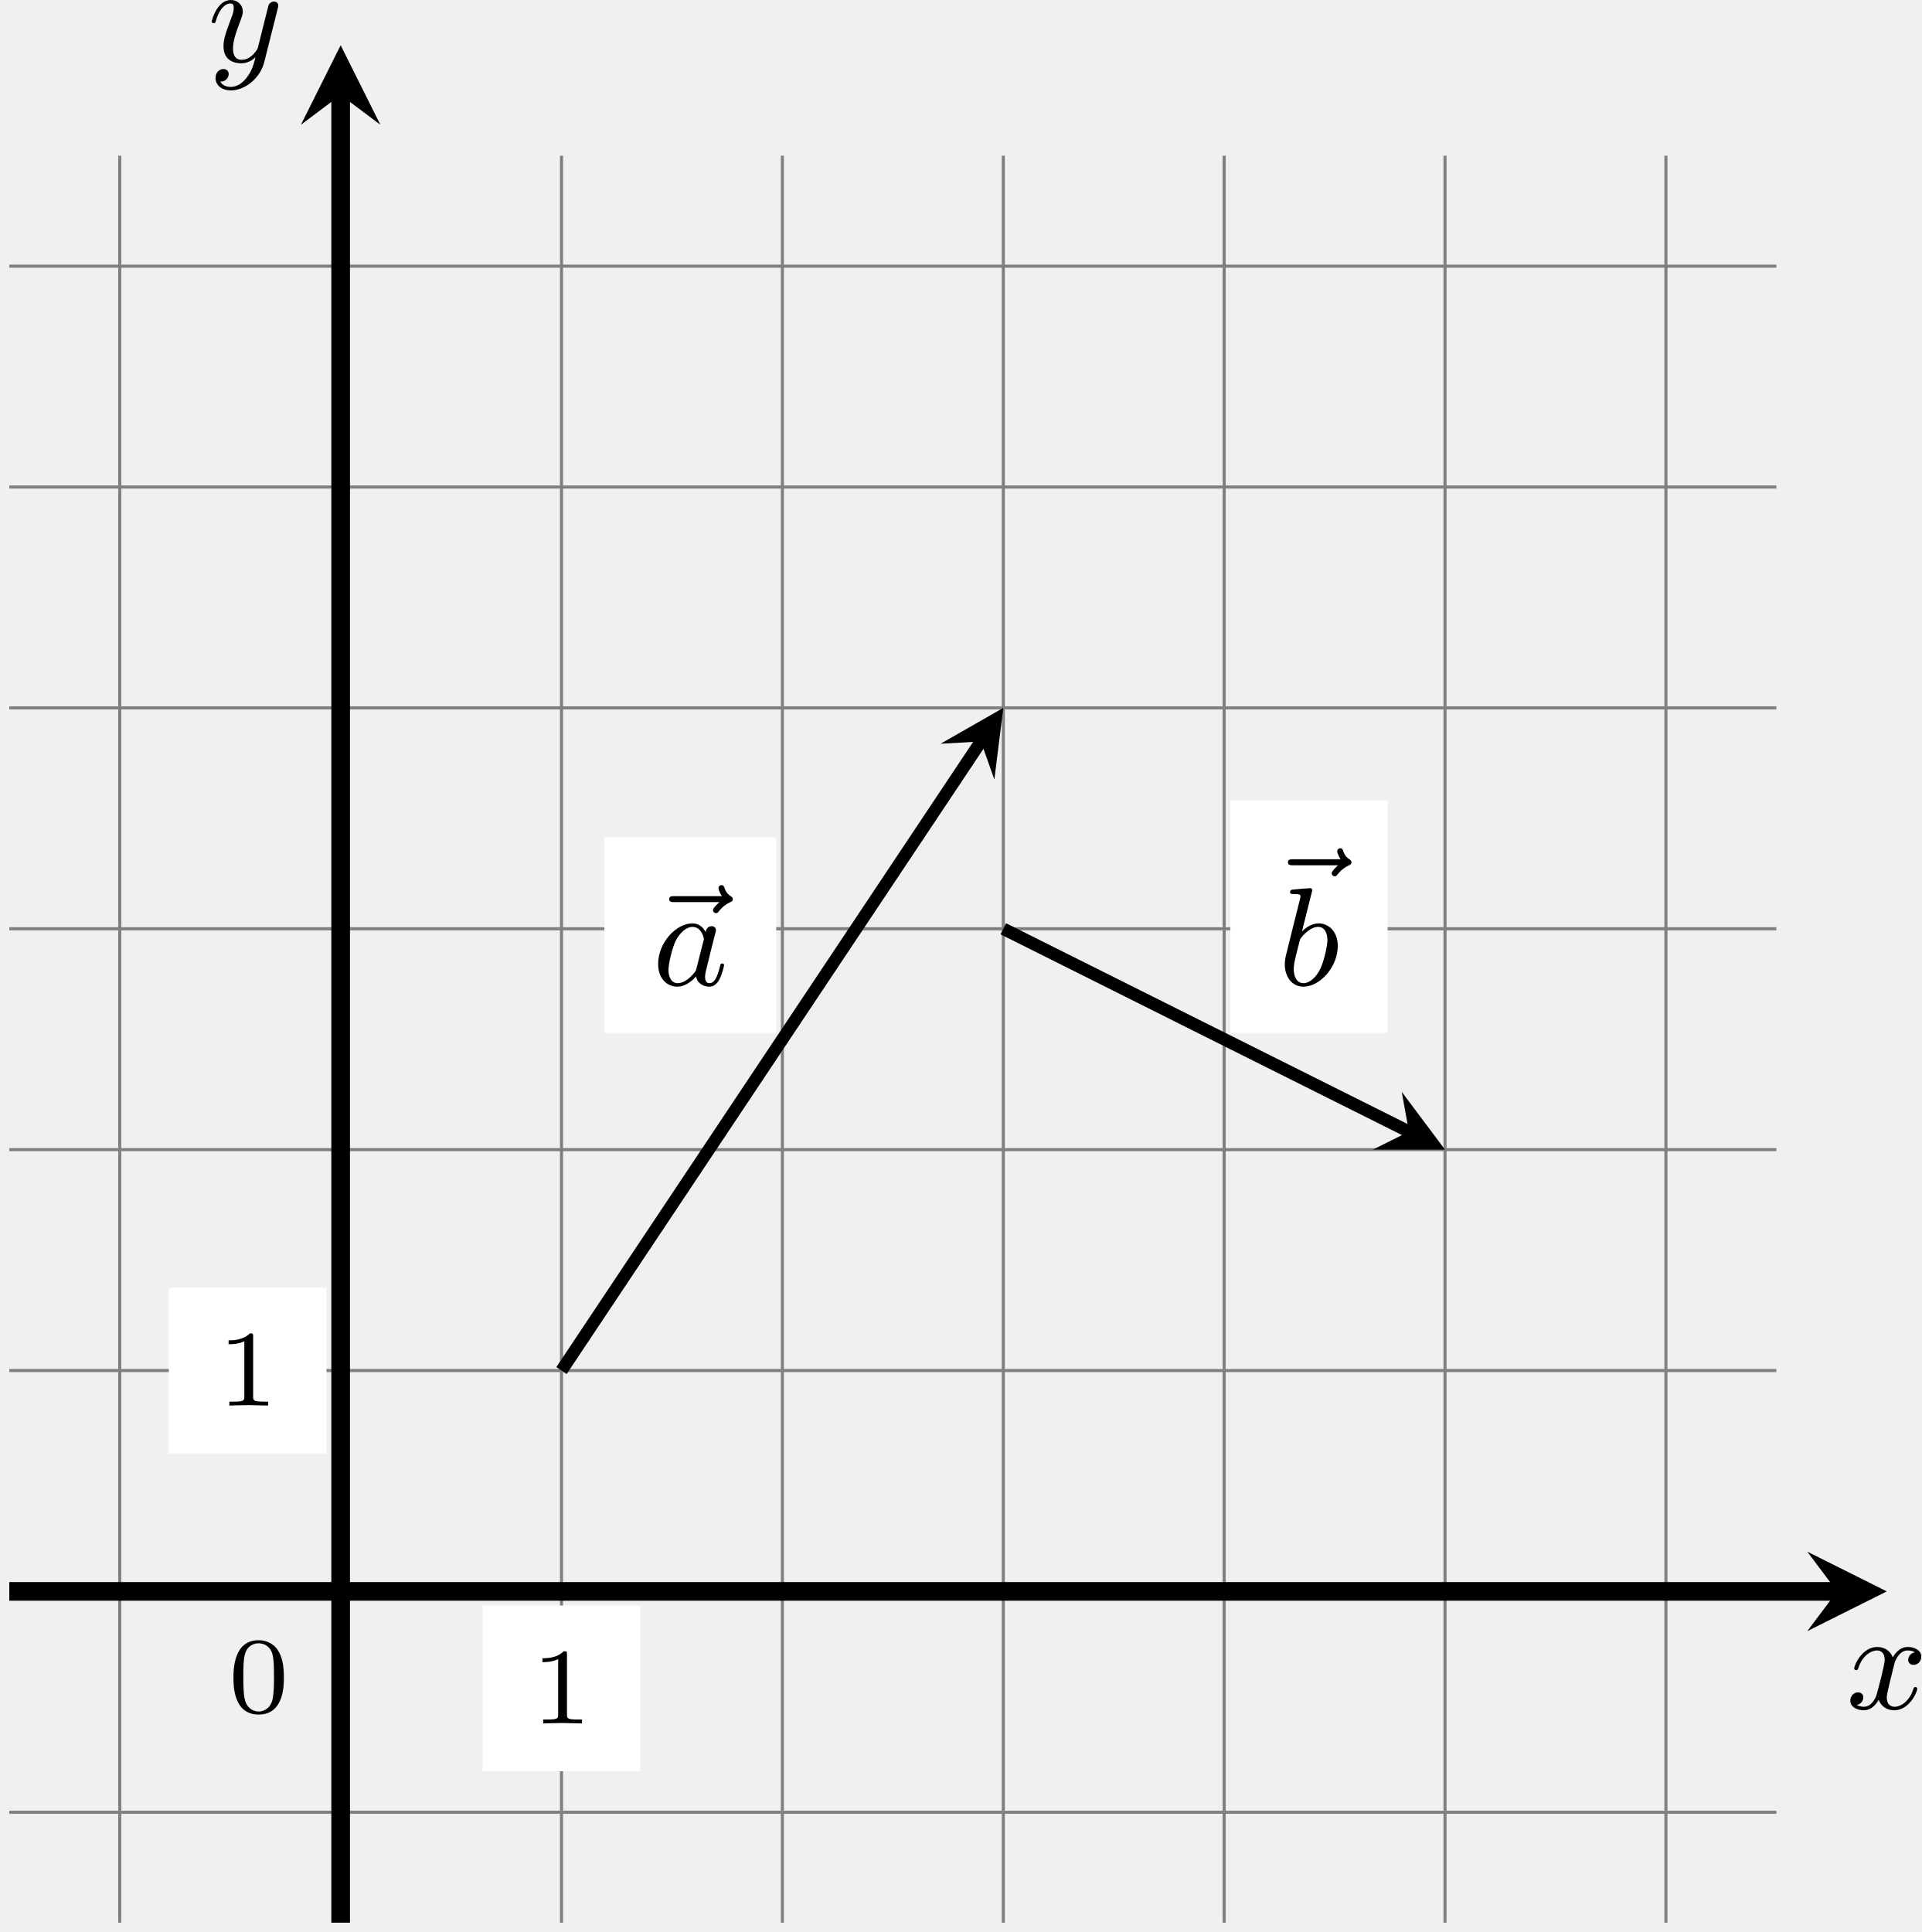
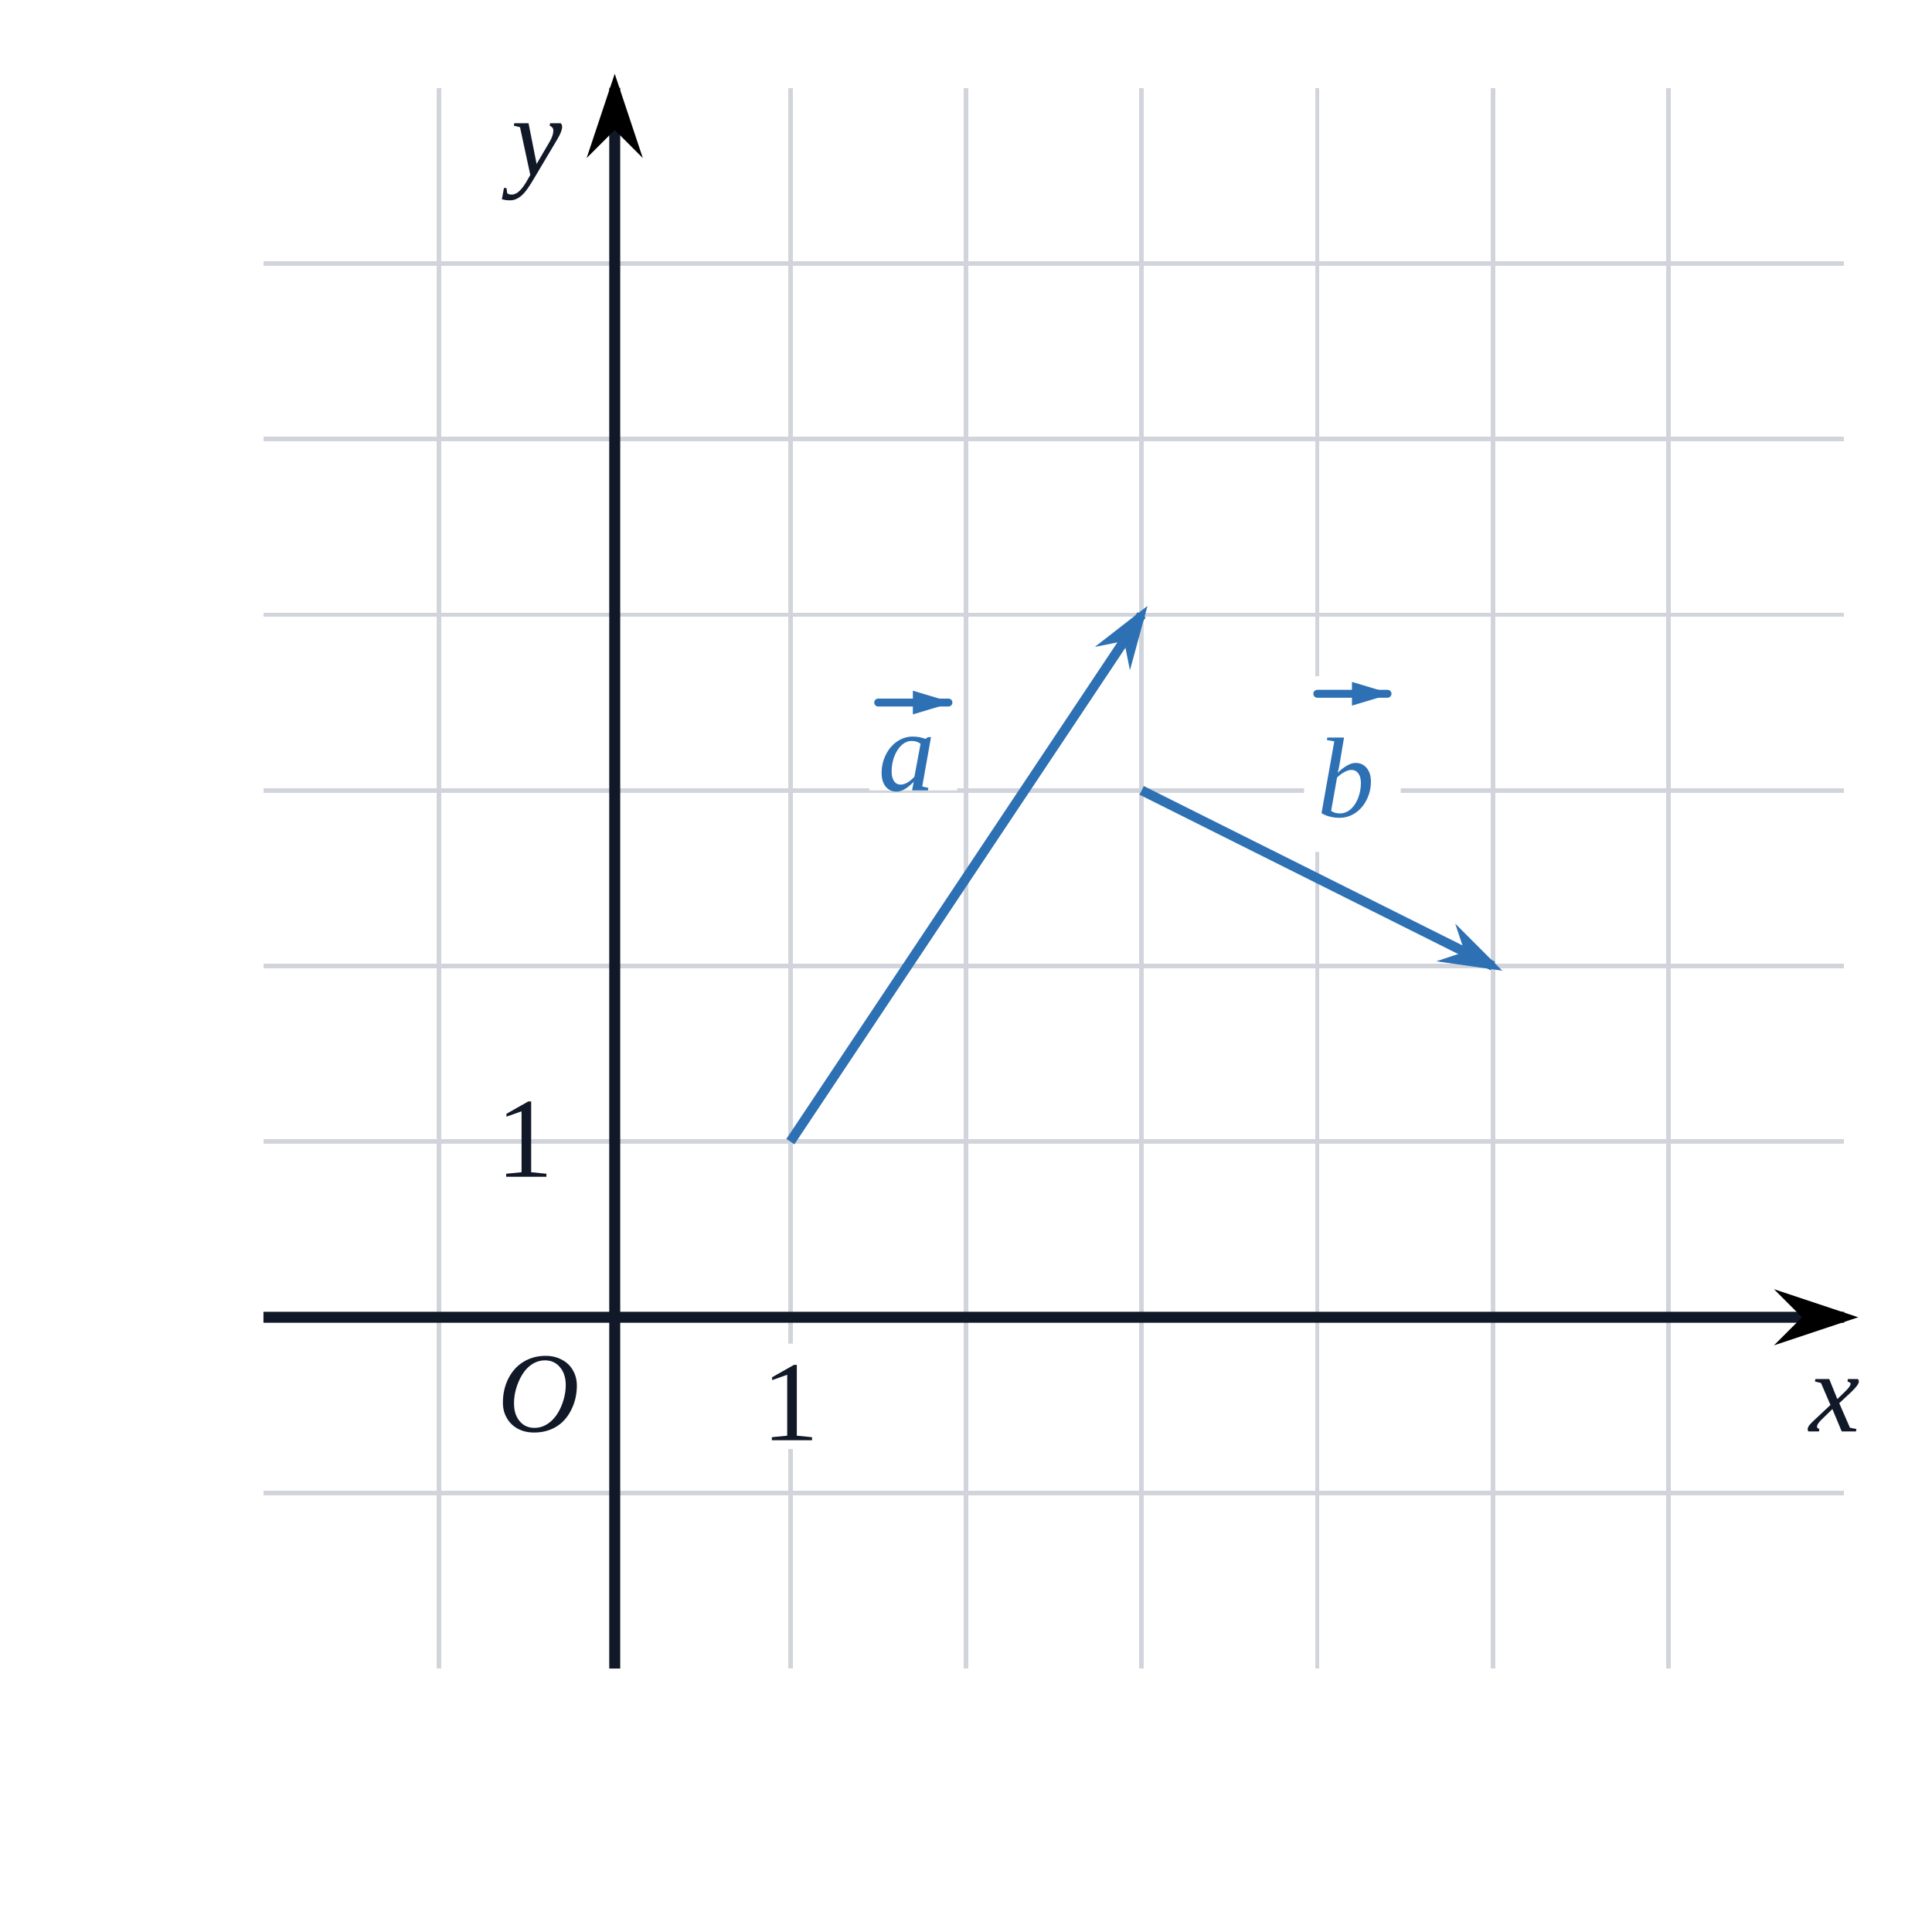
- <svg xmlns="http://www.w3.org/2000/svg" xmlns:xlink="http://www.w3.org/1999/xlink" version="1.1" width="246.568pt" height="247.948pt" viewBox="-0 296.146 246.568 247.948">
+ <svg xmlns="http://www.w3.org/2000/svg" width="220" height="220" viewBox="0 0 220 220">
+   <rect x="0" y="0" width="220" height="220" fill="white" />
  <defs>
-     <clipPath id="clip1">
-       <path d="M.598 271.449V158.062H113.984V271.449ZM113.984 158.062" />
-     </clipPath>
-     <path id="g1-97" d="M3.425-3.407C3.255-3.73 2.977-3.963 2.573-3.963C1.533-3.963 .377-2.726 .377-1.354C.377-.368 1.004 .099 1.605 .099C2.188 .099 2.663-.386 2.806-.556C2.905-.063 3.353 .099 3.64 .099C3.9 .099 4.125-.018 4.322-.395C4.483-.69 4.609-1.246 4.609-1.282C4.609-1.327 4.582-1.39 4.492-1.39C4.385-1.39 4.376-1.345 4.34-1.175C4.142-.395 3.945-.126 3.667-.126C3.443-.126 3.389-.341 3.389-.538C3.389-.708 3.434-.888 3.515-1.201L3.739-2.125C3.802-2.349 3.963-3.022 3.999-3.156C4.035-3.282 4.089-3.497 4.089-3.524C4.089-3.667 3.972-3.784 3.811-3.784C3.694-3.784 3.47-3.712 3.425-3.407ZM2.842-1.094C2.798-.924 2.798-.915 2.654-.744C2.331-.359 1.964-.126 1.632-.126C1.193-.126 1.04-.583 1.04-.968C1.04-1.408 1.3-2.439 1.515-2.869C1.802-3.407 2.215-3.739 2.573-3.739C3.174-3.739 3.309-3.022 3.309-2.959C3.309-2.914 3.291-2.86 3.282-2.824L2.842-1.094Z" />
-     <path id="g1-98" d="M2.143-5.918C2.179-6.043 2.179-6.061 2.179-6.097C2.179-6.178 2.125-6.223 2.044-6.223C1.919-6.223 1.13-6.151 .95-6.133C.861-6.124 .762-6.115 .762-5.963C.762-5.846 .861-5.846 1.004-5.846C1.426-5.846 1.426-5.783 1.426-5.703C1.426-5.649 1.426-5.631 1.363-5.389L.888-3.497C.762-2.995 .646-2.537 .547-2.116C.484-1.892 .421-1.623 .421-1.336C.421-.565 .852 .099 1.623 .099C2.672 .099 3.82-1.166 3.82-2.511C3.82-3.425 3.255-3.963 2.582-3.963C2.125-3.963 1.731-3.649 1.524-3.452L2.143-5.918ZM1.399-2.941C1.65-3.3 2.107-3.739 2.564-3.739C2.986-3.739 3.156-3.318 3.156-2.896C3.156-2.493 2.905-1.381 2.627-.906C2.295-.332 1.901-.126 1.623-.126C1.175-.126 .995-.574 .995-1.031C.995-1.345 1.058-1.587 1.264-2.403L1.399-2.941Z" />
-     <path id="g1-120" d="M4.411-3.622C4.08-3.56 3.981-3.273 3.981-3.138C3.981-2.968 4.107-2.815 4.331-2.815C4.582-2.815 4.824-3.031 4.824-3.344C4.824-3.757 4.376-3.963 3.954-3.963C3.416-3.963 3.102-3.488 2.995-3.3C2.824-3.739 2.43-3.963 2-3.963C1.04-3.963 .52-2.815 .52-2.582C.52-2.502 .583-2.475 .646-2.475C.726-2.475 .753-2.52 .771-2.573C1.049-3.461 1.641-3.739 1.982-3.739C2.242-3.739 2.475-3.569 2.475-3.147C2.475-2.824 2.089-1.39 1.973-.959C1.901-.681 1.632-.126 1.139-.126C.959-.126 .771-.188 .681-.242C.924-.287 1.103-.493 1.103-.726C1.103-.95 .933-1.049 .762-1.049C.502-1.049 .269-.825 .269-.52C.269-.081 .753 .099 1.13 .099C1.65 .099 1.955-.332 2.089-.574C2.313 .018 2.842 .099 3.084 .099C4.053 .099 4.564-1.067 4.564-1.282C4.564-1.327 4.537-1.39 4.447-1.39C4.349-1.39 4.34-1.354 4.295-1.219C4.098-.574 3.578-.126 3.111-.126C2.851-.126 2.609-.287 2.609-.717C2.609-.915 2.735-1.408 2.815-1.748C2.851-1.91 3.093-2.878 3.111-2.941C3.219-3.264 3.488-3.739 3.945-3.739C4.107-3.739 4.277-3.712 4.411-3.622Z" />
-     <path id="g1-121" d="M4.501-3.452C4.51-3.497 4.528-3.551 4.528-3.604C4.528-3.721 4.447-3.865 4.25-3.865C4.133-3.865 3.972-3.793 3.9-3.622C3.891-3.587 3.802-3.219 3.748-3.022L3.3-1.228C3.228-.968 3.228-.95 3.21-.87C3.201-.834 2.824-.126 2.179-.126C1.623-.126 1.623-.69 1.623-.861C1.623-1.264 1.739-1.704 2.125-2.708C2.197-2.914 2.251-3.04 2.251-3.21C2.251-3.649 1.919-3.963 1.479-3.963C.619-3.963 .26-2.69 .26-2.582C.26-2.502 .323-2.475 .386-2.475C.484-2.475 .493-2.529 .529-2.645C.717-3.309 1.076-3.739 1.453-3.739C1.668-3.739 1.668-3.569 1.668-3.443C1.668-3.291 1.632-3.129 1.551-2.914C1.13-1.802 1.013-1.426 1.013-.995C1.013 0 1.82 .099 2.152 .099C2.591 .099 2.905-.134 3.067-.296C2.95 .161 2.851 .565 2.502 1.013C2.233 1.372 1.874 1.614 1.479 1.614C1.228 1.614 .933 1.524 .807 1.273C1.282 1.273 1.345 .879 1.345 .789C1.345 .592 1.201 .466 1.004 .466C.789 .466 .502 .637 .502 1.049C.502 1.515 .915 1.838 1.479 1.838C2.394 1.838 3.371 1.058 3.631 .009L4.501-3.452Z" />
-     <path id="g1-126" d="M4.86-5.326C4.842-5.308 4.447-4.958 4.447-4.815C4.447-4.707 4.537-4.618 4.645-4.618C4.734-4.618 4.779-4.68 4.815-4.725C4.914-4.851 5.12-5.102 5.523-5.308C5.631-5.353 5.721-5.398 5.721-5.523C5.721-5.622 5.631-5.676 5.586-5.712C5.452-5.792 5.299-5.927 5.2-6.205C5.165-6.312 5.129-6.42 4.994-6.42C4.914-6.42 4.806-6.357 4.806-6.223C4.806-6.061 4.985-5.765 5.021-5.712H1.973C1.82-5.712 1.641-5.712 1.641-5.523C1.641-5.326 1.811-5.326 1.973-5.326H4.86Z" />
-     <path id="g3-48" d="M3.599-2.225C3.599-2.992 3.508-3.543 3.187-4.031C2.971-4.352 2.538-4.631 1.981-4.631C.363-4.631 .363-2.727 .363-2.225S.363 .139 1.981 .139S3.599-1.723 3.599-2.225ZM1.981-.056C1.66-.056 1.234-.244 1.095-.816C.997-1.227 .997-1.799 .997-2.315C.997-2.824 .997-3.354 1.102-3.738C1.248-4.289 1.695-4.435 1.981-4.435C2.357-4.435 2.72-4.205 2.845-3.801C2.957-3.424 2.964-2.922 2.964-2.315C2.964-1.799 2.964-1.283 2.873-.844C2.734-.209 2.26-.056 1.981-.056Z" />
-     <path id="g3-49" d="M2.336-4.435C2.336-4.624 2.322-4.631 2.127-4.631C1.681-4.191 1.046-4.184 .76-4.184V-3.933C.928-3.933 1.388-3.933 1.771-4.129V-.572C1.771-.342 1.771-.251 1.074-.251H.809V0C.934-.007 1.792-.028 2.05-.028C2.267-.028 3.145-.007 3.299 0V-.251H3.034C2.336-.251 2.336-.342 2.336-.572V-4.435Z" />
+     <marker id="axis-arrow" viewBox="0 0 15 8" refX="13" refY="4" markerWidth="12" markerHeight="6.4" orient="auto" markerUnits="userSpaceOnUse">
+       <path d="M 3 0 L 15 4 L 3 8 L 7 4 Z" fill="black" />
+     </marker>
+     <marker id="arrow-a" viewBox="0 0 15 8" refX="13" refY="4" markerWidth="9" markerHeight="4.8" orient="auto" markerUnits="userSpaceOnUse">
+       <path d="M 3 0 L 15 4 L 3 8 L 7 4 Z" fill="#2d70b3" />
+     </marker>
+     <marker id="arrow-b" viewBox="0 0 15 8" refX="13" refY="4" markerWidth="9" markerHeight="4.8" orient="auto" markerUnits="userSpaceOnUse">
+       <path d="M 3 0 L 15 4 L 3 8 L 7 4 Z" fill="#2d70b3" />
+     </marker>
+     <marker id="vec-label-arrow" markerWidth="5" markerHeight="3" refX="4.5" refY="1.5" orient="auto">
+       <path d="M0,0 L5,1.5 L0,3 Z" fill="#2d70b3" />
+     </marker>
  </defs>
-   <g id="page4" transform="matrix(2 0 0 2 0 0)">
-     <path d="M.598 264.363H113.984M.598 250.191H113.984M.598 236.019H113.984M.598 221.844H113.984M.598 207.672H113.984M.598 193.496H113.984M.598 179.324H113.984M.598 165.152H113.984M7.684 271.449V158.062M21.859 271.449V158.062M36.031 271.449V158.062M50.203 271.449V158.062M64.379 271.449V158.062M78.551 271.449V158.062M92.723 271.449V158.062M106.898 271.449V158.062" stroke="#808080" fill="none" stroke-width=".199" />
-     <path d="M30.973 261.734H41.086V251.098H30.973Z" fill="#fff" />
-     <g transform="matrix(1 0 0 1 12.1878 8.473)">
-       <use x="21.858" y="250.191" xlink:href="#g3-49" />
-     </g>
-     <path d="M10.836 241.336H20.949V230.699H10.836Z" fill="#fff" />
-     <g transform="matrix(1 0 0 1 -7.95 -11.926)">
-       <use x="21.858" y="250.191" xlink:href="#g3-49" />
-     </g>
-     <g transform="matrix(1 0 0 1 -7.2413 7.764)">
-       <use x="21.858" y="250.191" xlink:href="#g3-48" />
-     </g>
-     <path d="M.598 250.191H117.883" stroke="#000" fill="none" stroke-width="1.196" stroke-miterlimit="10" />
-     <path d="M121.07 250.191L115.968 247.641L117.882 250.191L115.968 252.742" />
-     <g transform="matrix(1 0 0 1 96.6024 7.529)">
-       <use x="21.858" y="250.191" xlink:href="#g1-120" />
-     </g>
-     <path d="M21.859 271.449V154.164" stroke="#000" fill="none" stroke-width="1.196" stroke-miterlimit="10" />
-     <path d="M21.859 150.976L19.309 156.078L21.859 154.164L24.406 156.078" />
-     <g transform="matrix(1 0 0 1 -8.5288 -98.155)">
-       <use x="21.858" y="250.191" xlink:href="#g1-121" />
-     </g>
-     <path d="M36.031 236.019L62.941 195.652" stroke="#000" fill="none" stroke-width=".797" stroke-miterlimit="10" clip-path="url(#clip1)" />
-     <path d="M64.379 193.497L60.356 195.797L62.941 195.653L63.805 198.094" clip-path="url(#clip1)" />
-     <path d="M38.781 214.359H49.805V201.801H38.781Z" fill="#fff" clip-path="url(#clip1)" />
-     <g transform="matrix(1 0 0 1 19.9955 -38.903)">
-       <use x="21.305" y="250.191" xlink:href="#g1-126" />
-       <use x="21.858" y="250.191" xlink:href="#g1-97" />
-     </g>
-     <path d="M64.379 207.672L90.406 220.688" stroke="#000" fill="none" stroke-width=".797" stroke-miterlimit="10" clip-path="url(#clip1)" />
-     <path d="M92.723 221.844L89.945 218.137L90.406 220.688L88.09 221.844" clip-path="url(#clip1)" />
-     <path d="M78.949 214.359H89.039V199.434H78.949Z" fill="#fff" clip-path="url(#clip1)" />
-     <g transform="matrix(1 0 0 1 60.1629 -38.903)">
-       <use x="20.839" y="247.825" xlink:href="#g1-126" />
-       <use x="21.858" y="250.191" xlink:href="#g1-98" />
-     </g>
+   <g stroke="#d1d5db" stroke-width="0.5" shape-rendering="crispEdges">
+     <line x1="50" y1="10" x2="50" y2="190" />
+     <line x1="70" y1="10" x2="70" y2="190" />
+     <line x1="90" y1="10" x2="90" y2="190" />
+     <line x1="110" y1="10" x2="110" y2="190" />
+     <line x1="130" y1="10" x2="130" y2="190" />
+     <line x1="150" y1="10" x2="150" y2="190" />
+     <line x1="170" y1="10" x2="170" y2="190" />
+     <line x1="190" y1="10" x2="190" y2="190" />
+     <line x1="30" y1="170" x2="210" y2="170" />
+     <line x1="30" y1="150" x2="210" y2="150" />
+     <line x1="30" y1="130" x2="210" y2="130" />
+     <line x1="30" y1="110" x2="210" y2="110" />
+     <line x1="30" y1="90" x2="210" y2="90" />
+     <line x1="30" y1="70" x2="210" y2="70" />
+     <line x1="30" y1="50" x2="210" y2="50" />
+     <line x1="30" y1="30" x2="210" y2="30" />
+   </g>
+   <g stroke="#111827" stroke-width="1.25">
+     <line x1="30" y1="150" x2="210" y2="150" marker-end="url(#axis-arrow)" />
+     <line x1="70" y1="190" x2="70" y2="10" marker-end="url(#axis-arrow)" />
+   </g>
+   <g font-family="sans-serif" font-size="11" fill="#111827">
+     <text x="66" y="163" text-anchor="end" font-size="13" font-style="italic" font-family="Georgia, 'Times New Roman', serif">O</text>
+     <rect x="87" y="153" width="7" height="12" fill="white" />
+     <text x="90" y="164" text-anchor="middle" font-size="13" font-family="'Times New Roman', serif" font-weight="300">1</text>
+     <text x="63" y="134" text-anchor="end" font-size="13" font-family="'Times New Roman', serif" font-weight="300">1</text>
+     <text x="206" y="163" text-anchor="start" font-family="Georgia, 'Times New Roman', serif" font-style="italic" font-size="13">x</text>
+     <text x="64" y="20" text-anchor="end" font-family="Georgia, 'Times New Roman', serif" font-style="italic" font-size="13">y</text>
+   </g>
+   <g stroke="#2d70b3" stroke-width="1.1" fill="none">
+     <line x1="90" y1="130" x2="130" y2="70" marker-end="url(#arrow-a)" />
+   </g>
+   <g font-family="Georgia, 'Times New Roman', serif" font-size="13" fill="#2d70b3">
+     <rect x="99" y="78" width="10" height="12" fill="white" stroke="none" />
+     <line x1="100" y1="80" x2="108" y2="80" stroke="#2d70b3" stroke-width="0.9" stroke-linecap="round" marker-end="url(#vec-label-arrow)" />
+     <text x="100" y="90" font-style="italic" fill="#2d70b3">a</text>
+   </g>
+   <g stroke="#2d70b3" stroke-width="1.1" fill="none">
+     <line x1="130" y1="90" x2="170" y2="110" marker-end="url(#arrow-b)" />
+   </g>
+   <g font-family="Georgia, 'Times New Roman', serif" font-size="13" fill="#2d70b3">
+     <rect x="148.5" y="77" width="11" height="20" fill="white" stroke="none" />
+     <line x1="150" y1="79" x2="158" y2="79" stroke="#2d70b3" stroke-width="0.9" stroke-linecap="round" marker-end="url(#vec-label-arrow)" />
+     <text x="150" y="93" font-style="italic" fill="#2d70b3">b</text>
  </g>
</svg>
